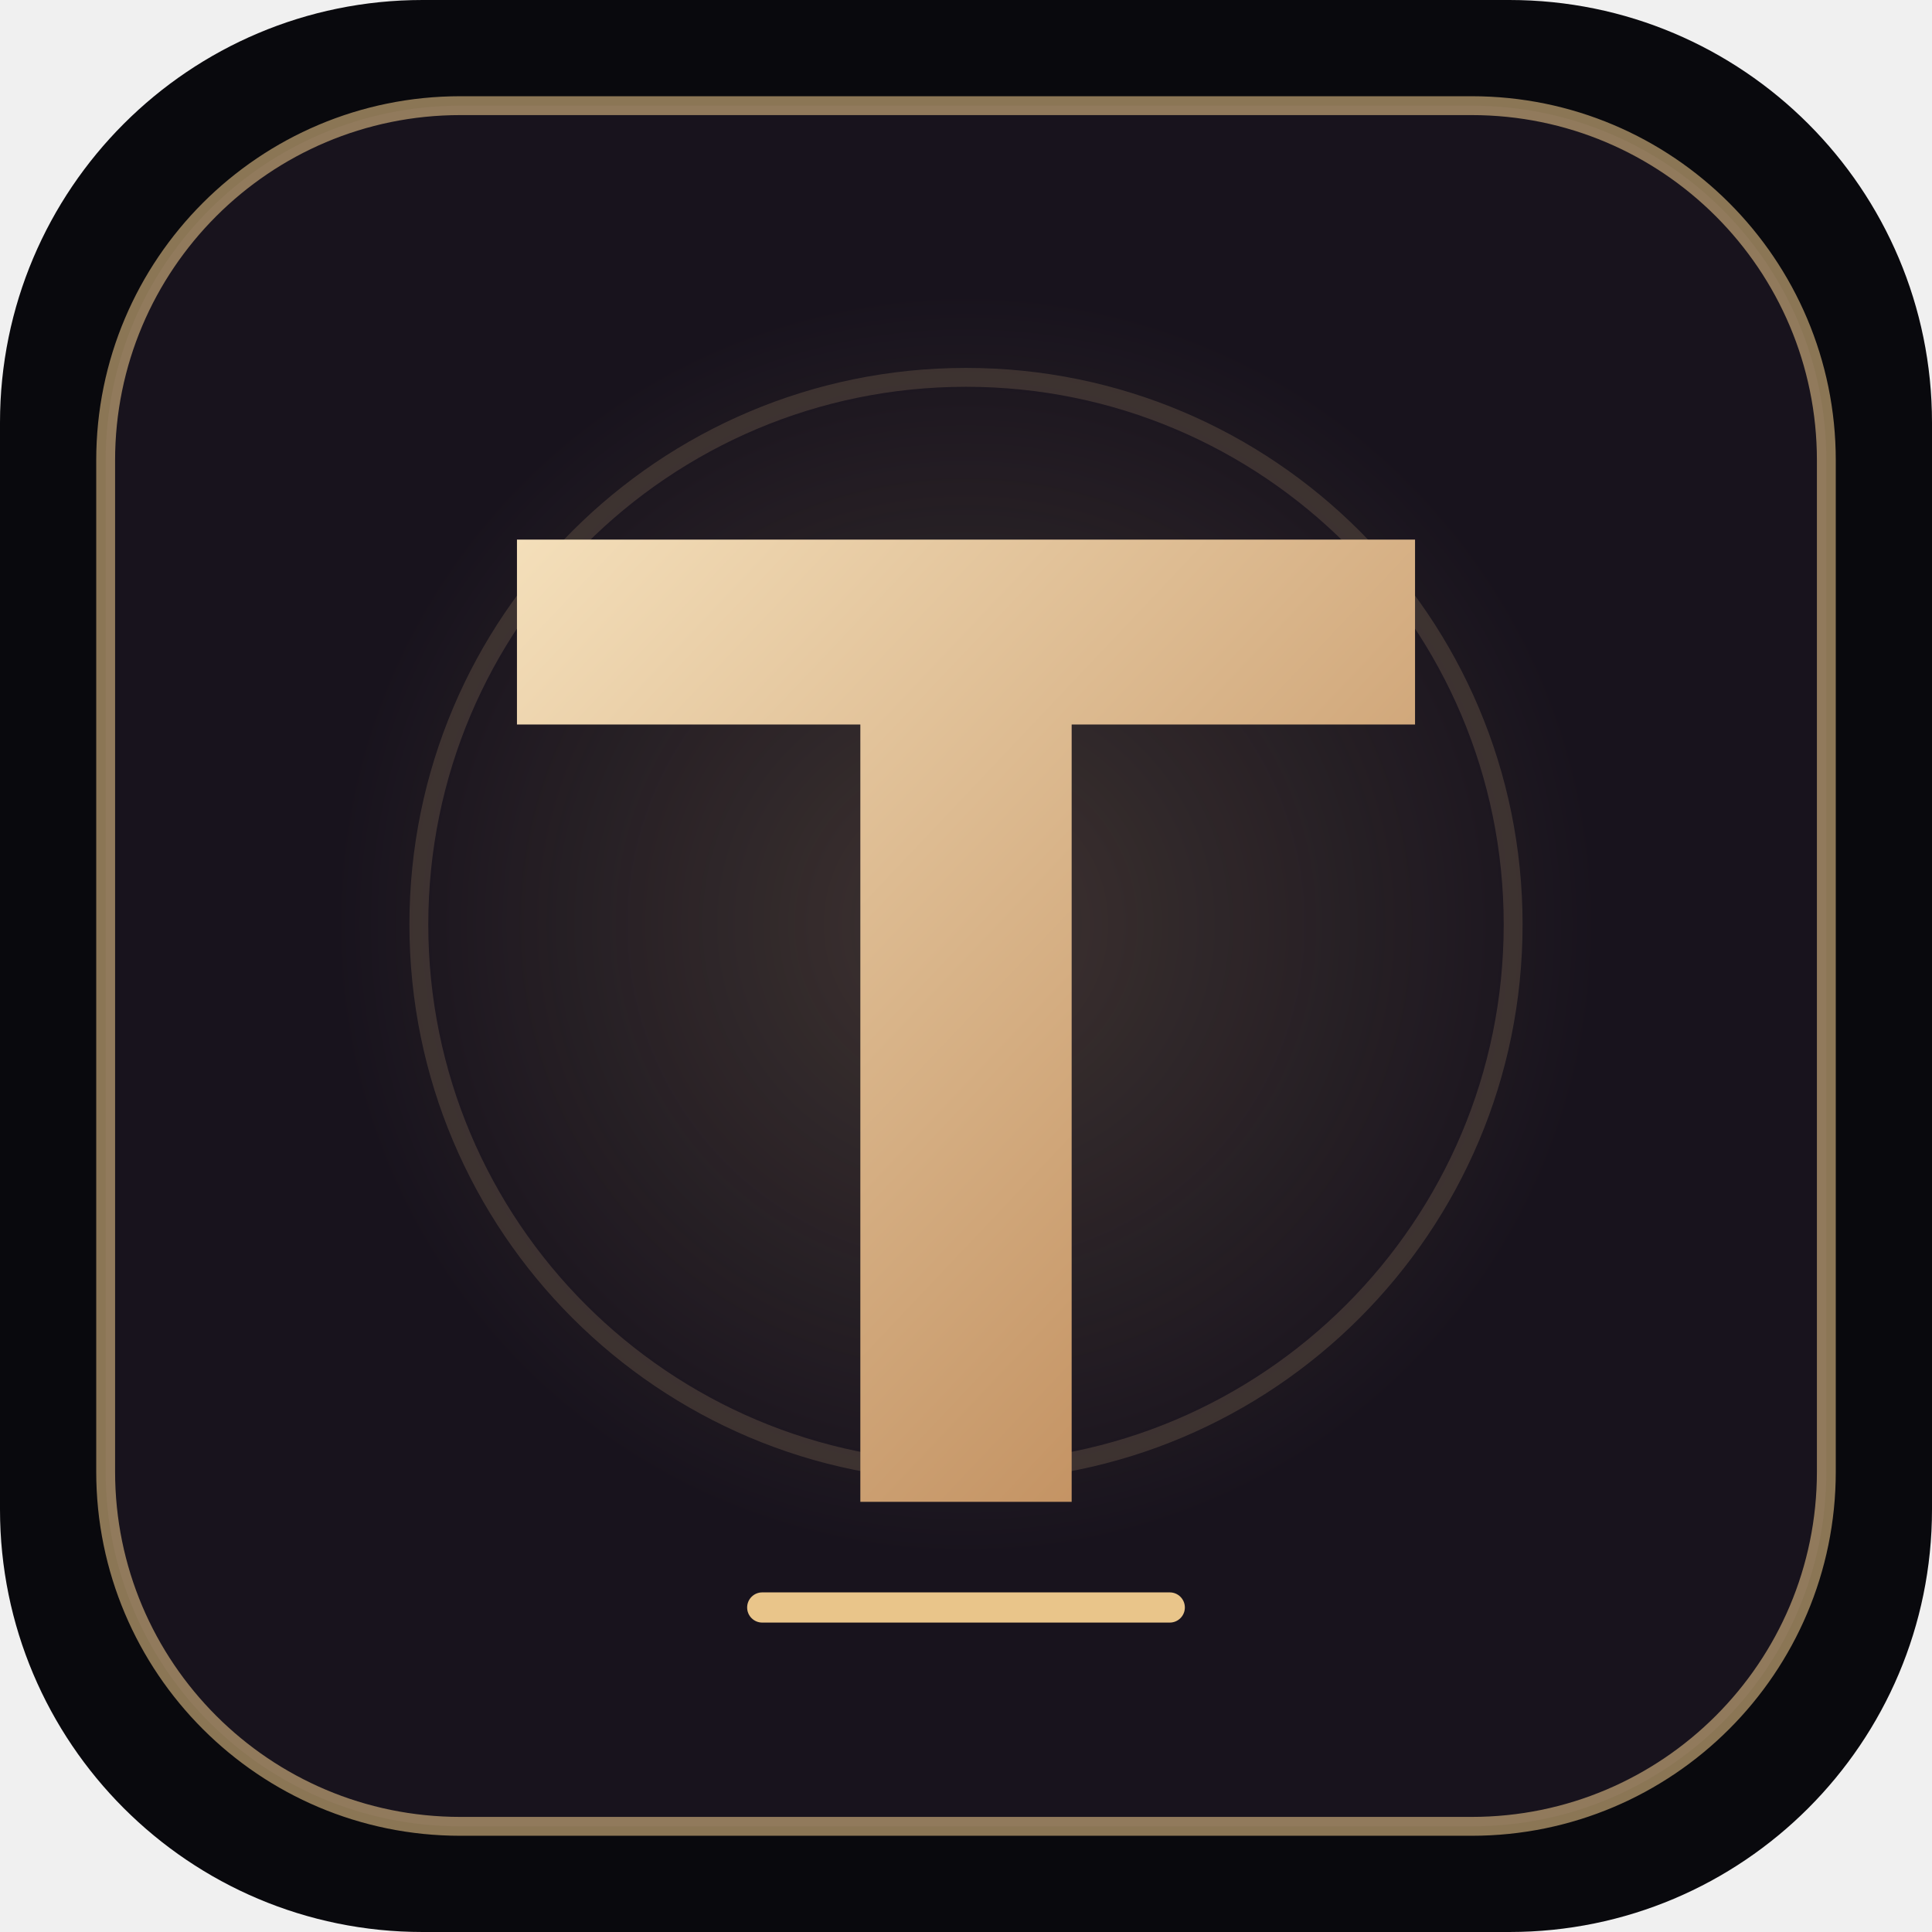
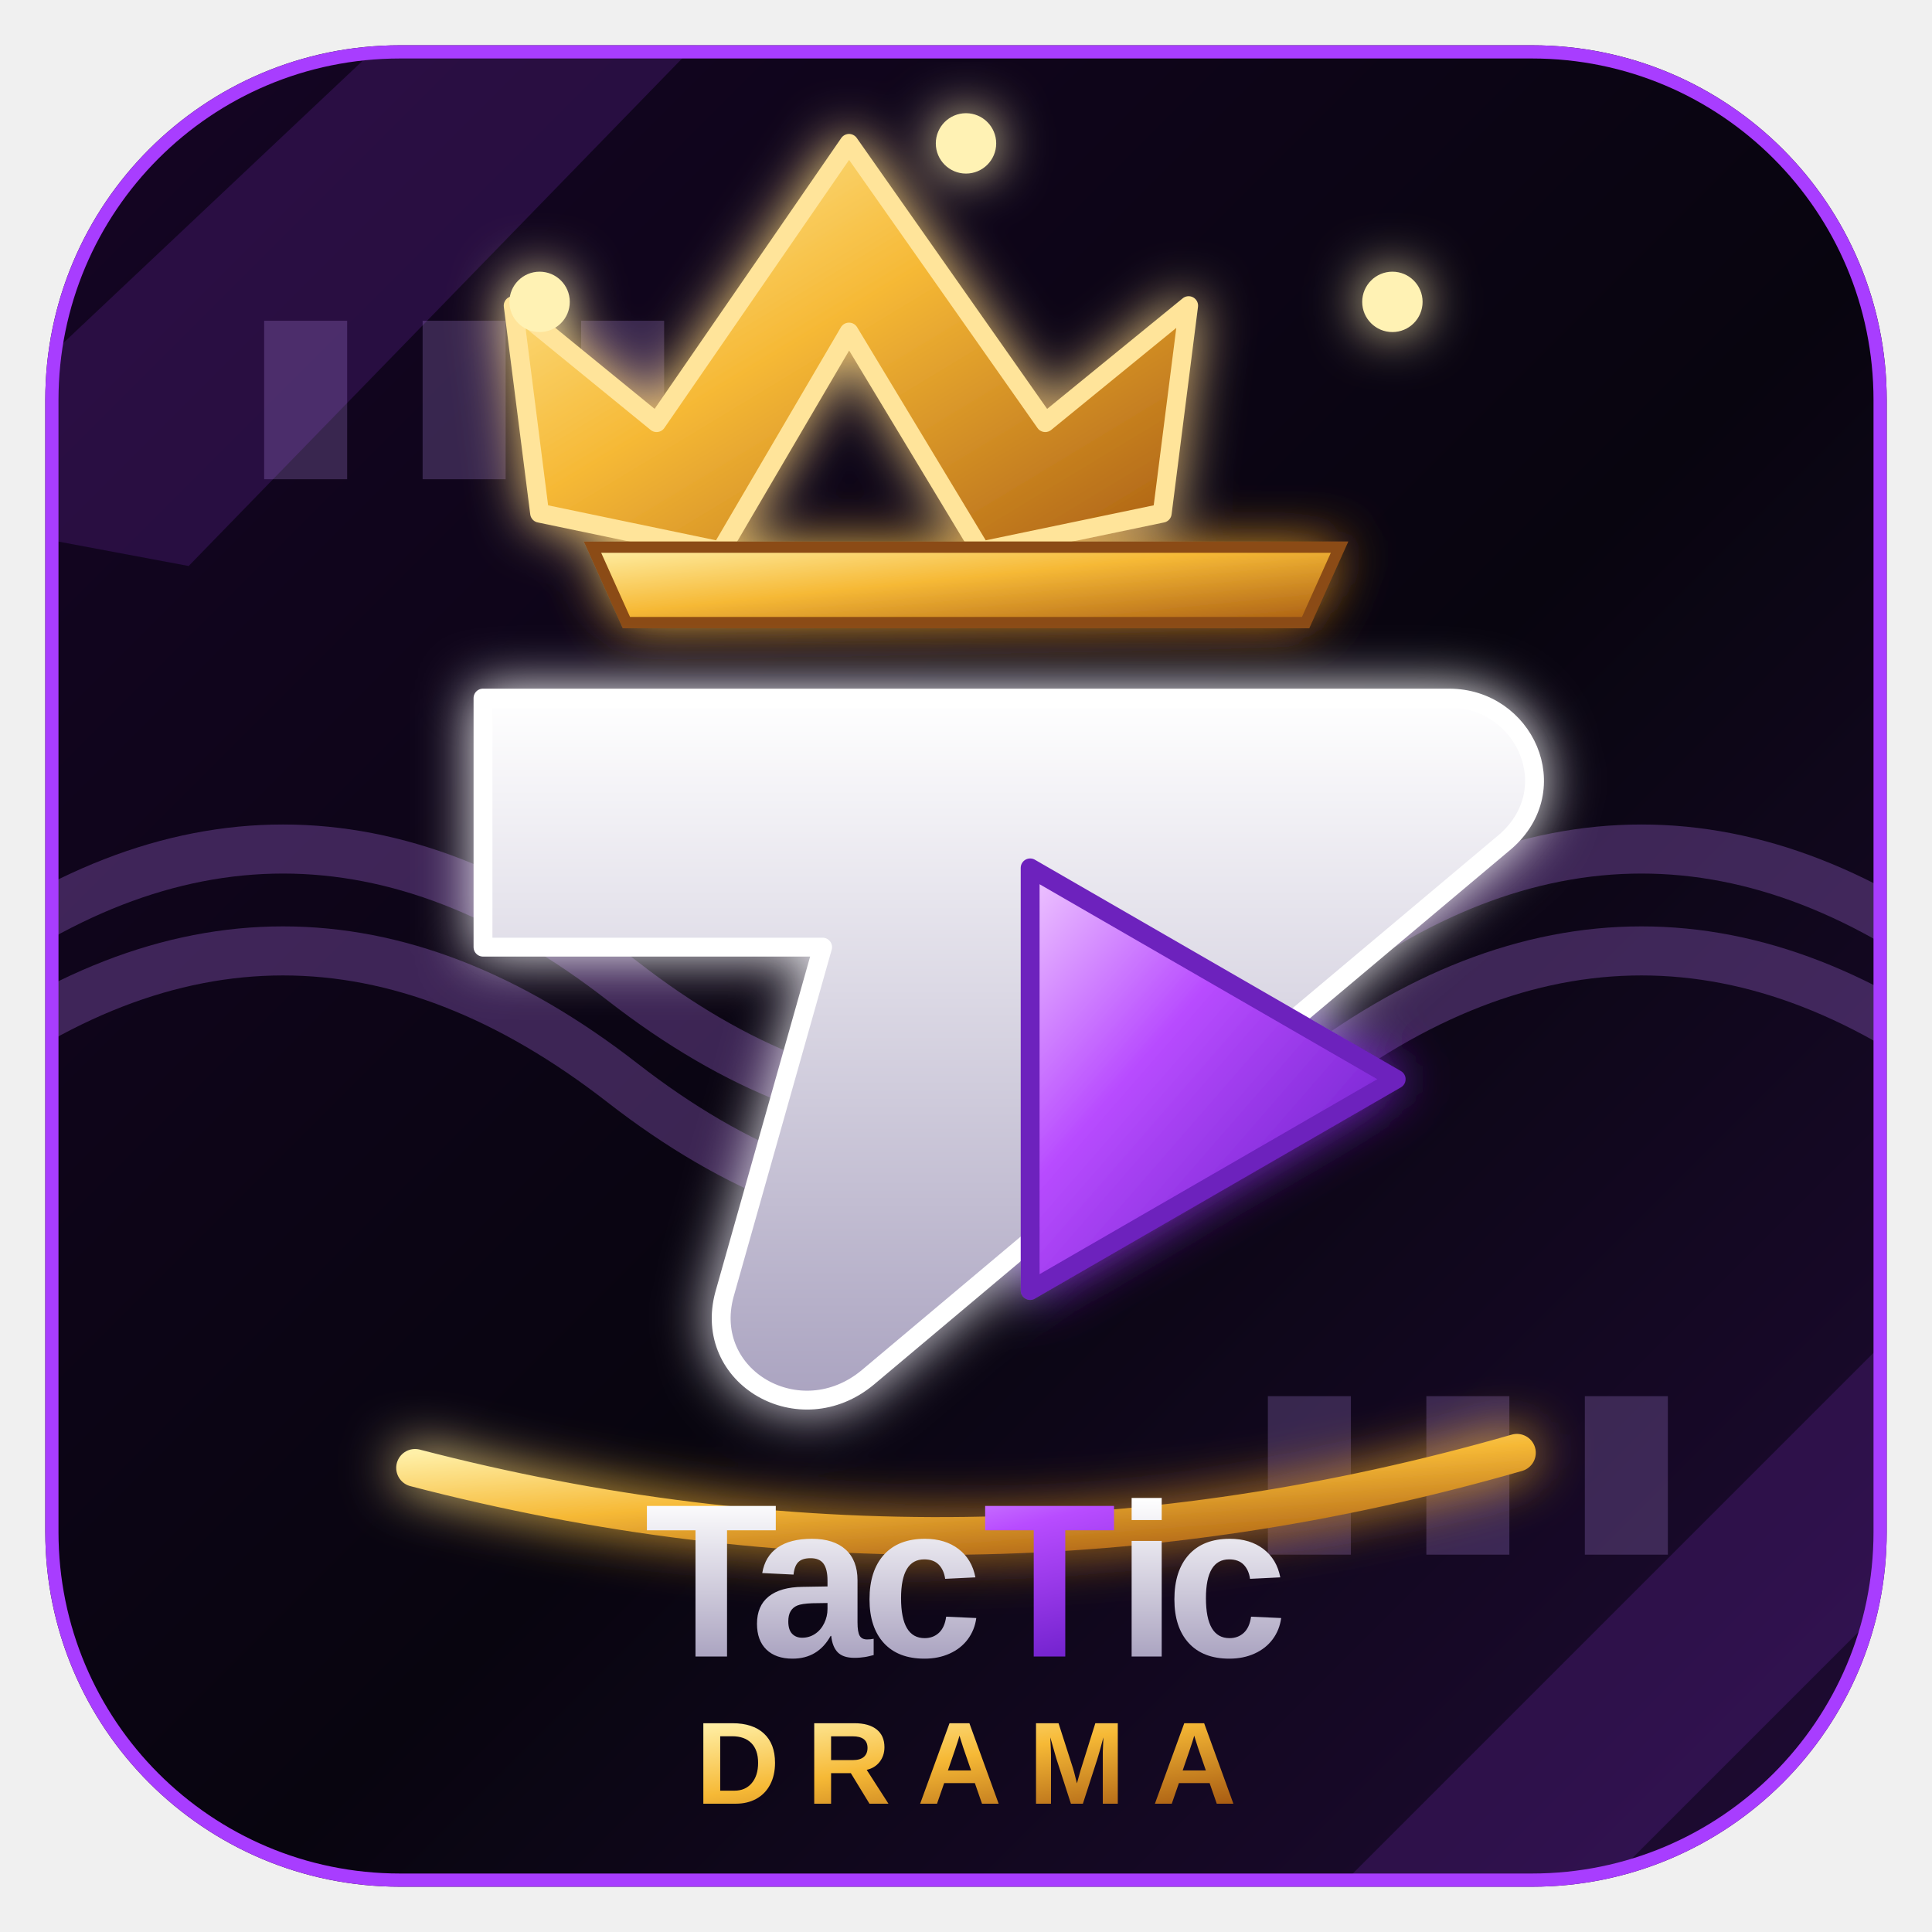
- <svg xmlns="http://www.w3.org/2000/svg" viewBox="0 0 512 512">
+ <svg xmlns="http://www.w3.org/2000/svg" viewBox="0 0 512 512" role="img" aria-labelledby="title desc">
  <defs>
+     <linearGradient id="bg" x1="0" y1="0" x2="1" y2="1">
+       <stop stop-color="#160526" />
+       <stop offset=".55" stop-color="#08050f" />
+       <stop offset="1" stop-color="#210b38" />
+     </linearGradient>
+     <linearGradient id="violet" x1="0" y1="0" x2="1" y2="1">
+       <stop stop-color="#f0caff" />
+       <stop offset=".38" stop-color="#b84cff" />
+       <stop offset="1" stop-color="#5812bb" />
+     </linearGradient>
    <linearGradient id="gold" x1="0" y1="0" x2="1" y2="1">
-       <stop stop-color="#f4dfba" />
-       <stop offset="1" stop-color="#b98250" />
+       <stop stop-color="#fff0a8" />
+       <stop offset=".45" stop-color="#f6b936" />
+       <stop offset="1" stop-color="#a85c12" />
    </linearGradient>
-     <radialGradient id="glow">
-       <stop stop-color="#e9c58a" stop-opacity=".18" />
-       <stop offset="1" stop-color="#e9c58a" stop-opacity="0" />
-     </radialGradient>
+     <linearGradient id="silver" x1="0" y1="0" x2="0" y2="1">
+       <stop stop-color="#fff" />
+       <stop offset="1" stop-color="#aaa3c0" />
+     </linearGradient>
+     <filter id="glow">
+       <feGaussianBlur stdDeviation="7" result="b" />
+       <feMerge>
+         <feMergeNode in="b" />
+         <feMergeNode in="SourceGraphic" />
+       </feMerge>
+     </filter>
+     <clipPath id="round">
+       <rect x="12" y="12" width="488" height="488" rx="94" />
+     </clipPath>
  </defs>
-   <rect width="512" height="512" rx="112" fill="#09090d" />
-   <rect x="28" y="28" width="456" height="456" rx="94" fill="#18131d" stroke="#e9c58a" stroke-opacity=".58" stroke-width="5" />
-   <circle cx="256" cy="245" r="166" fill="url(#glow)" />
-   <circle cx="256" cy="245" r="145" fill="none" stroke="#e9c58a" stroke-opacity=".16" stroke-width="5" />
-   <path d="M137 143h238v49h-91v206h-56V192h-91z" fill="url(#gold)" />
-   <rect x="198" y="422" width="116" height="8" rx="4" fill="#e9c58a" />
+   <g clip-path="url(#round)">
+     <rect width="512" height="512" fill="url(#bg)" />
+     <path d="M-30 135 145 -30h80L50 150M380 545 545 380v-70L310 545" fill="#8e35df" opacity=".18" />
+     <g opacity=".32" fill="none" stroke="#a76be0" stroke-width="13">
+       <path d="M-15 260q90-70 180 0t180 0 180 0" />
+       <path d="M-15 287q90-70 180 0t180 0 180 0" />
+     </g>
+     <g opacity=".22" fill="#c99aff">
+       <path d="M70 85h22v42H70zM112 85h22v42h-22zM154 85h22v42h-22zM336 370h22v42h-22zM378 370h22v42h-22zM420 370h22v42h-22z" />
+     </g>
+     <rect x="13" y="13" width="486" height="486" rx="93" fill="none" stroke="#a83dff" stroke-width="5" />
+     <g filter="url(#glow)" transform="translate(0 0)">
+       <path d="m174 112-38-31 7 55 48 10 34-58 35 58 48-10 7-55-38 31-52-74z" fill="url(#gold)" stroke="#ffe49a" stroke-width="5" stroke-linejoin="round" />
+       <path d="M157 145h198l-9 20H166z" fill="url(#gold)" stroke="#8b4c12" stroke-width="3" />
+       <circle cx="143" cy="80" r="8" fill="#fff2b4" />
+       <circle cx="256" cy="38" r="8" fill="#fff2b4" />
+       <circle cx="369" cy="80" r="8" fill="#fff2b4" />
+     </g>
+     <g filter="url(#glow)">
+       <path d="M128 185h256c20 0 31 24 15 38L230 365c-18 15-44 0-38-22l26-92h-90z" fill="url(#silver)" stroke="#fff" stroke-width="5" stroke-linejoin="round" />
+       <path d="m273 230 97 56-97 56z" fill="url(#violet)" stroke="#6d20bd" stroke-width="5" stroke-linejoin="round" />
+       <path d="M110 389q146 38 292-4" fill="none" stroke="url(#gold)" stroke-width="10" stroke-linecap="round" />
+     </g>
+     <g text-anchor="middle" font-family="Arial,Helvetica,sans-serif" font-weight="900">
+       <text x="256" y="439" font-size="58" letter-spacing="-3" fill="url(#silver)">Tac<tspan fill="url(#violet)">T</tspan>ic</text>
+       <text x="256" y="478" font-size="31" letter-spacing="7" fill="url(#gold)">DRAMA</text>
+     </g>
+     <path d="M120 486h272" stroke="url(#gold)" stroke-width="3" stroke-linecap="round" opacity=".8" />
+   </g>
</svg>
